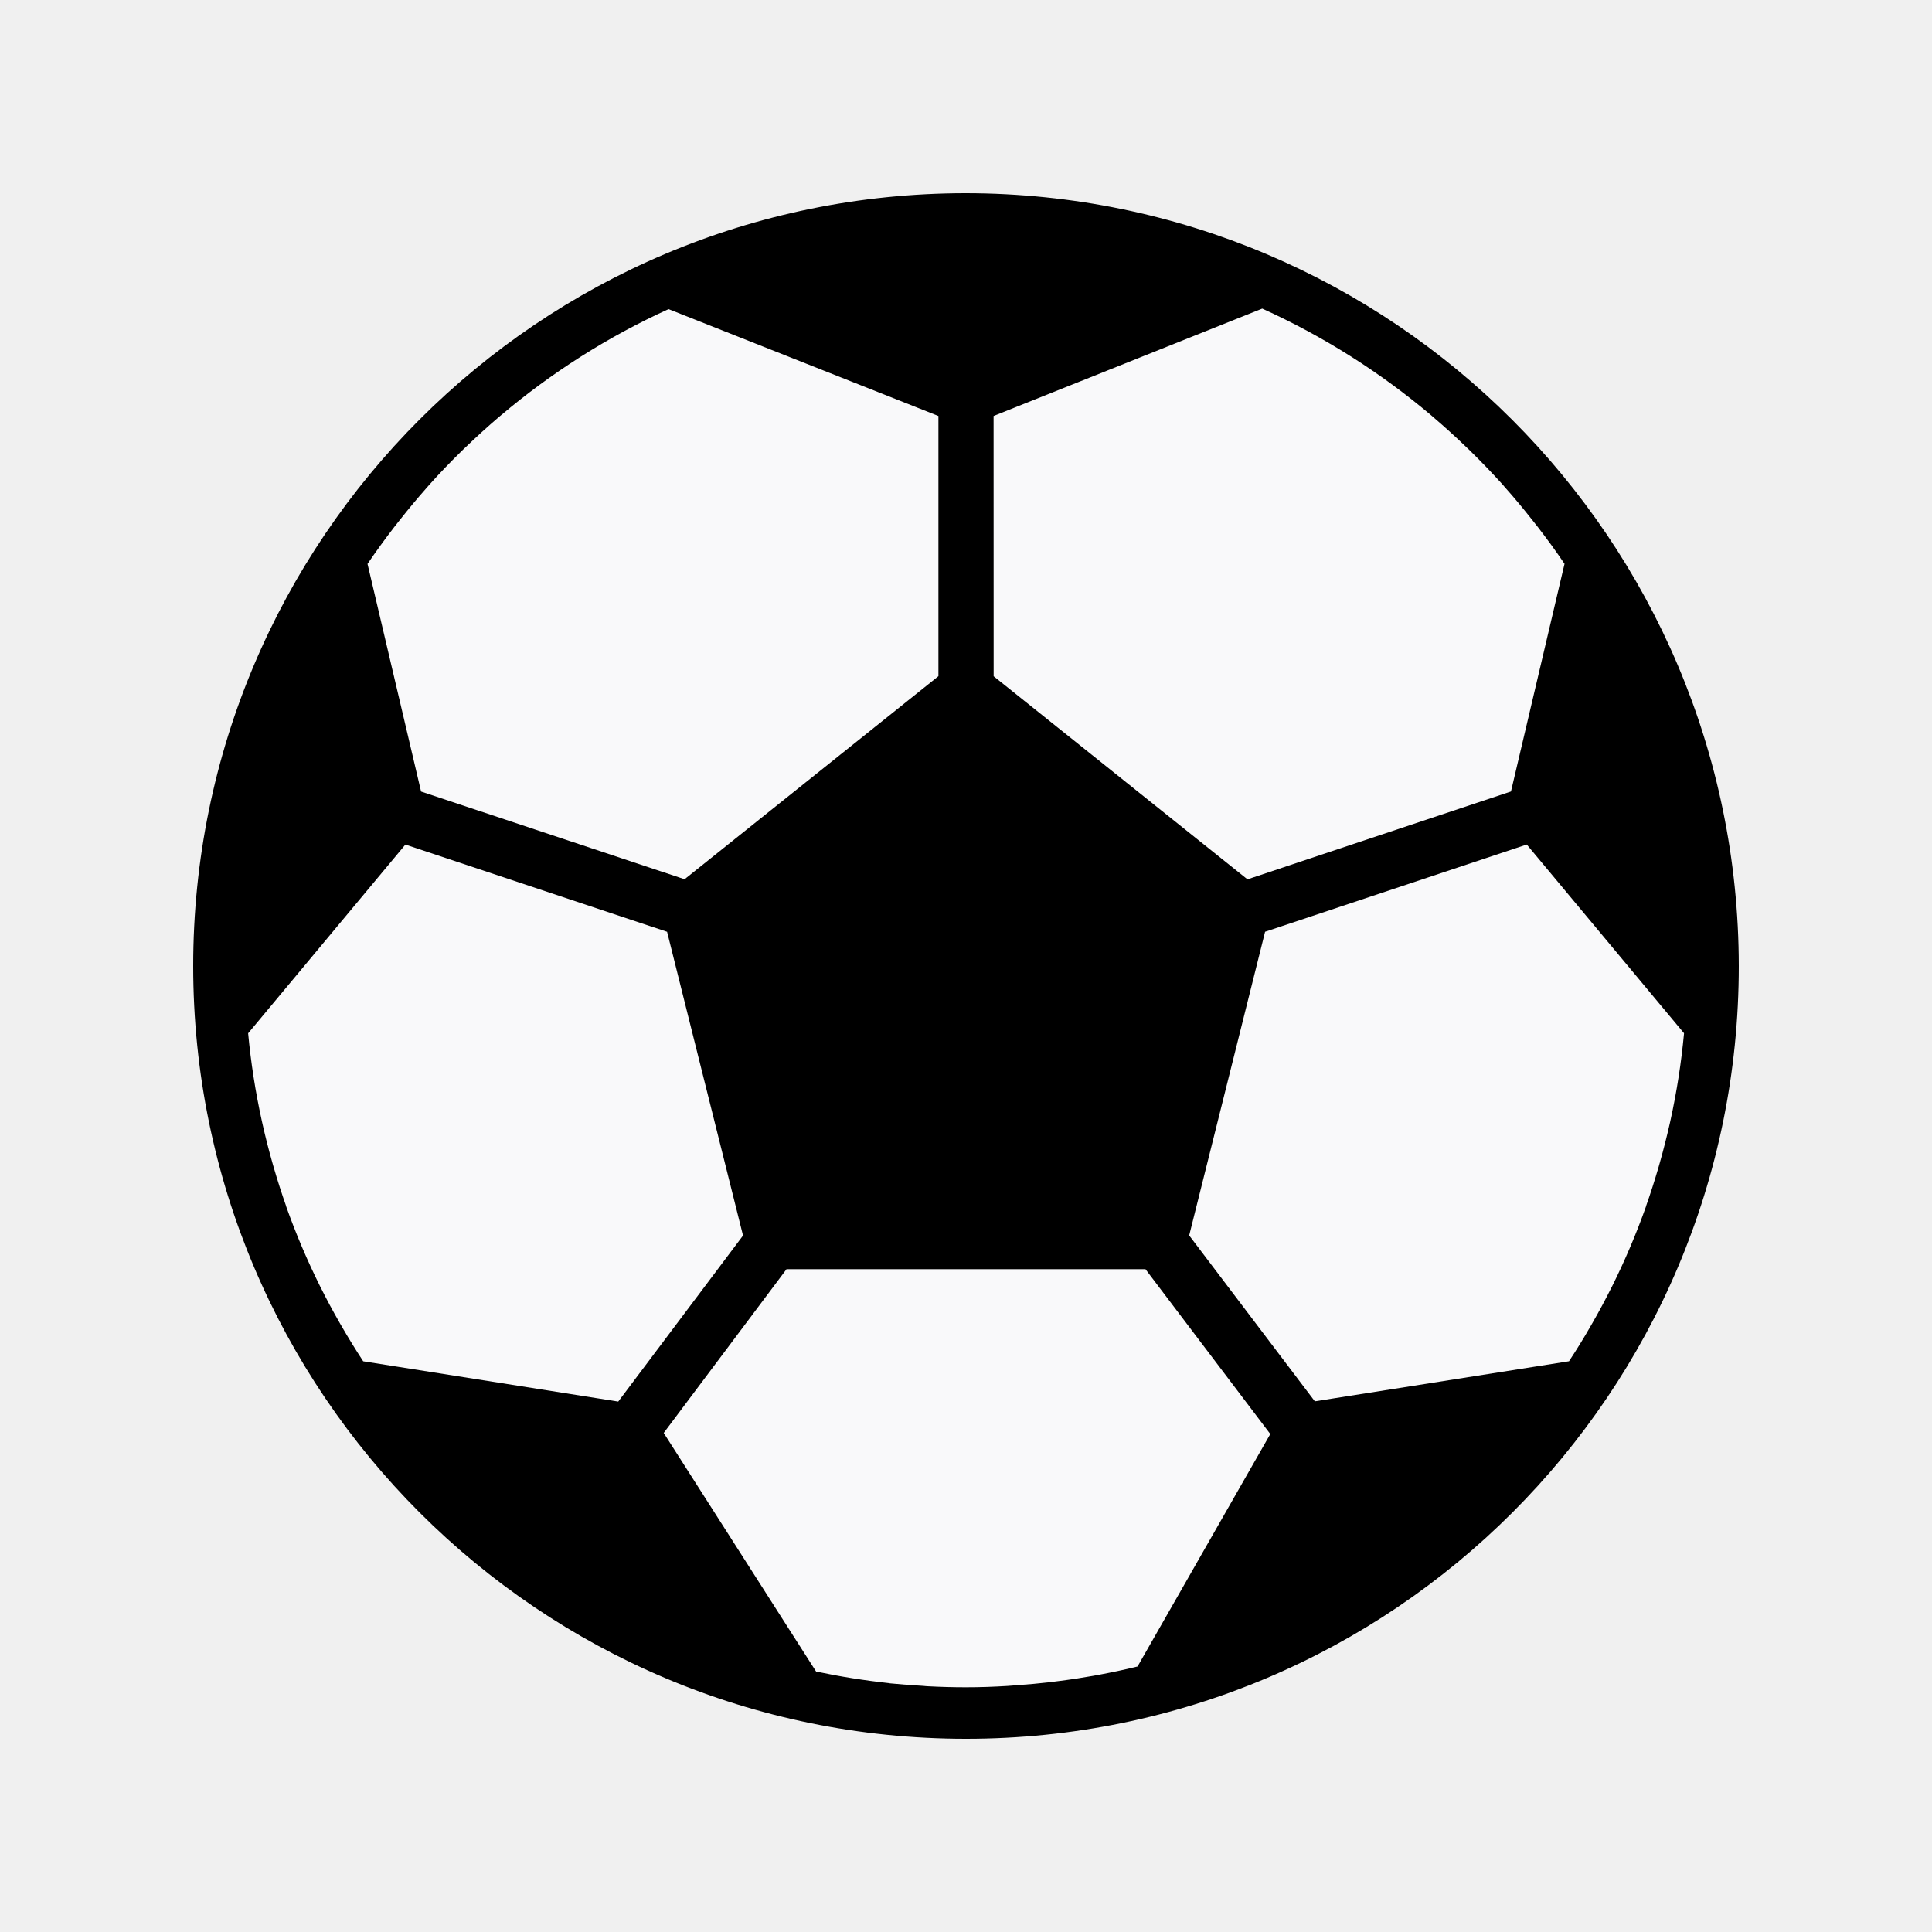
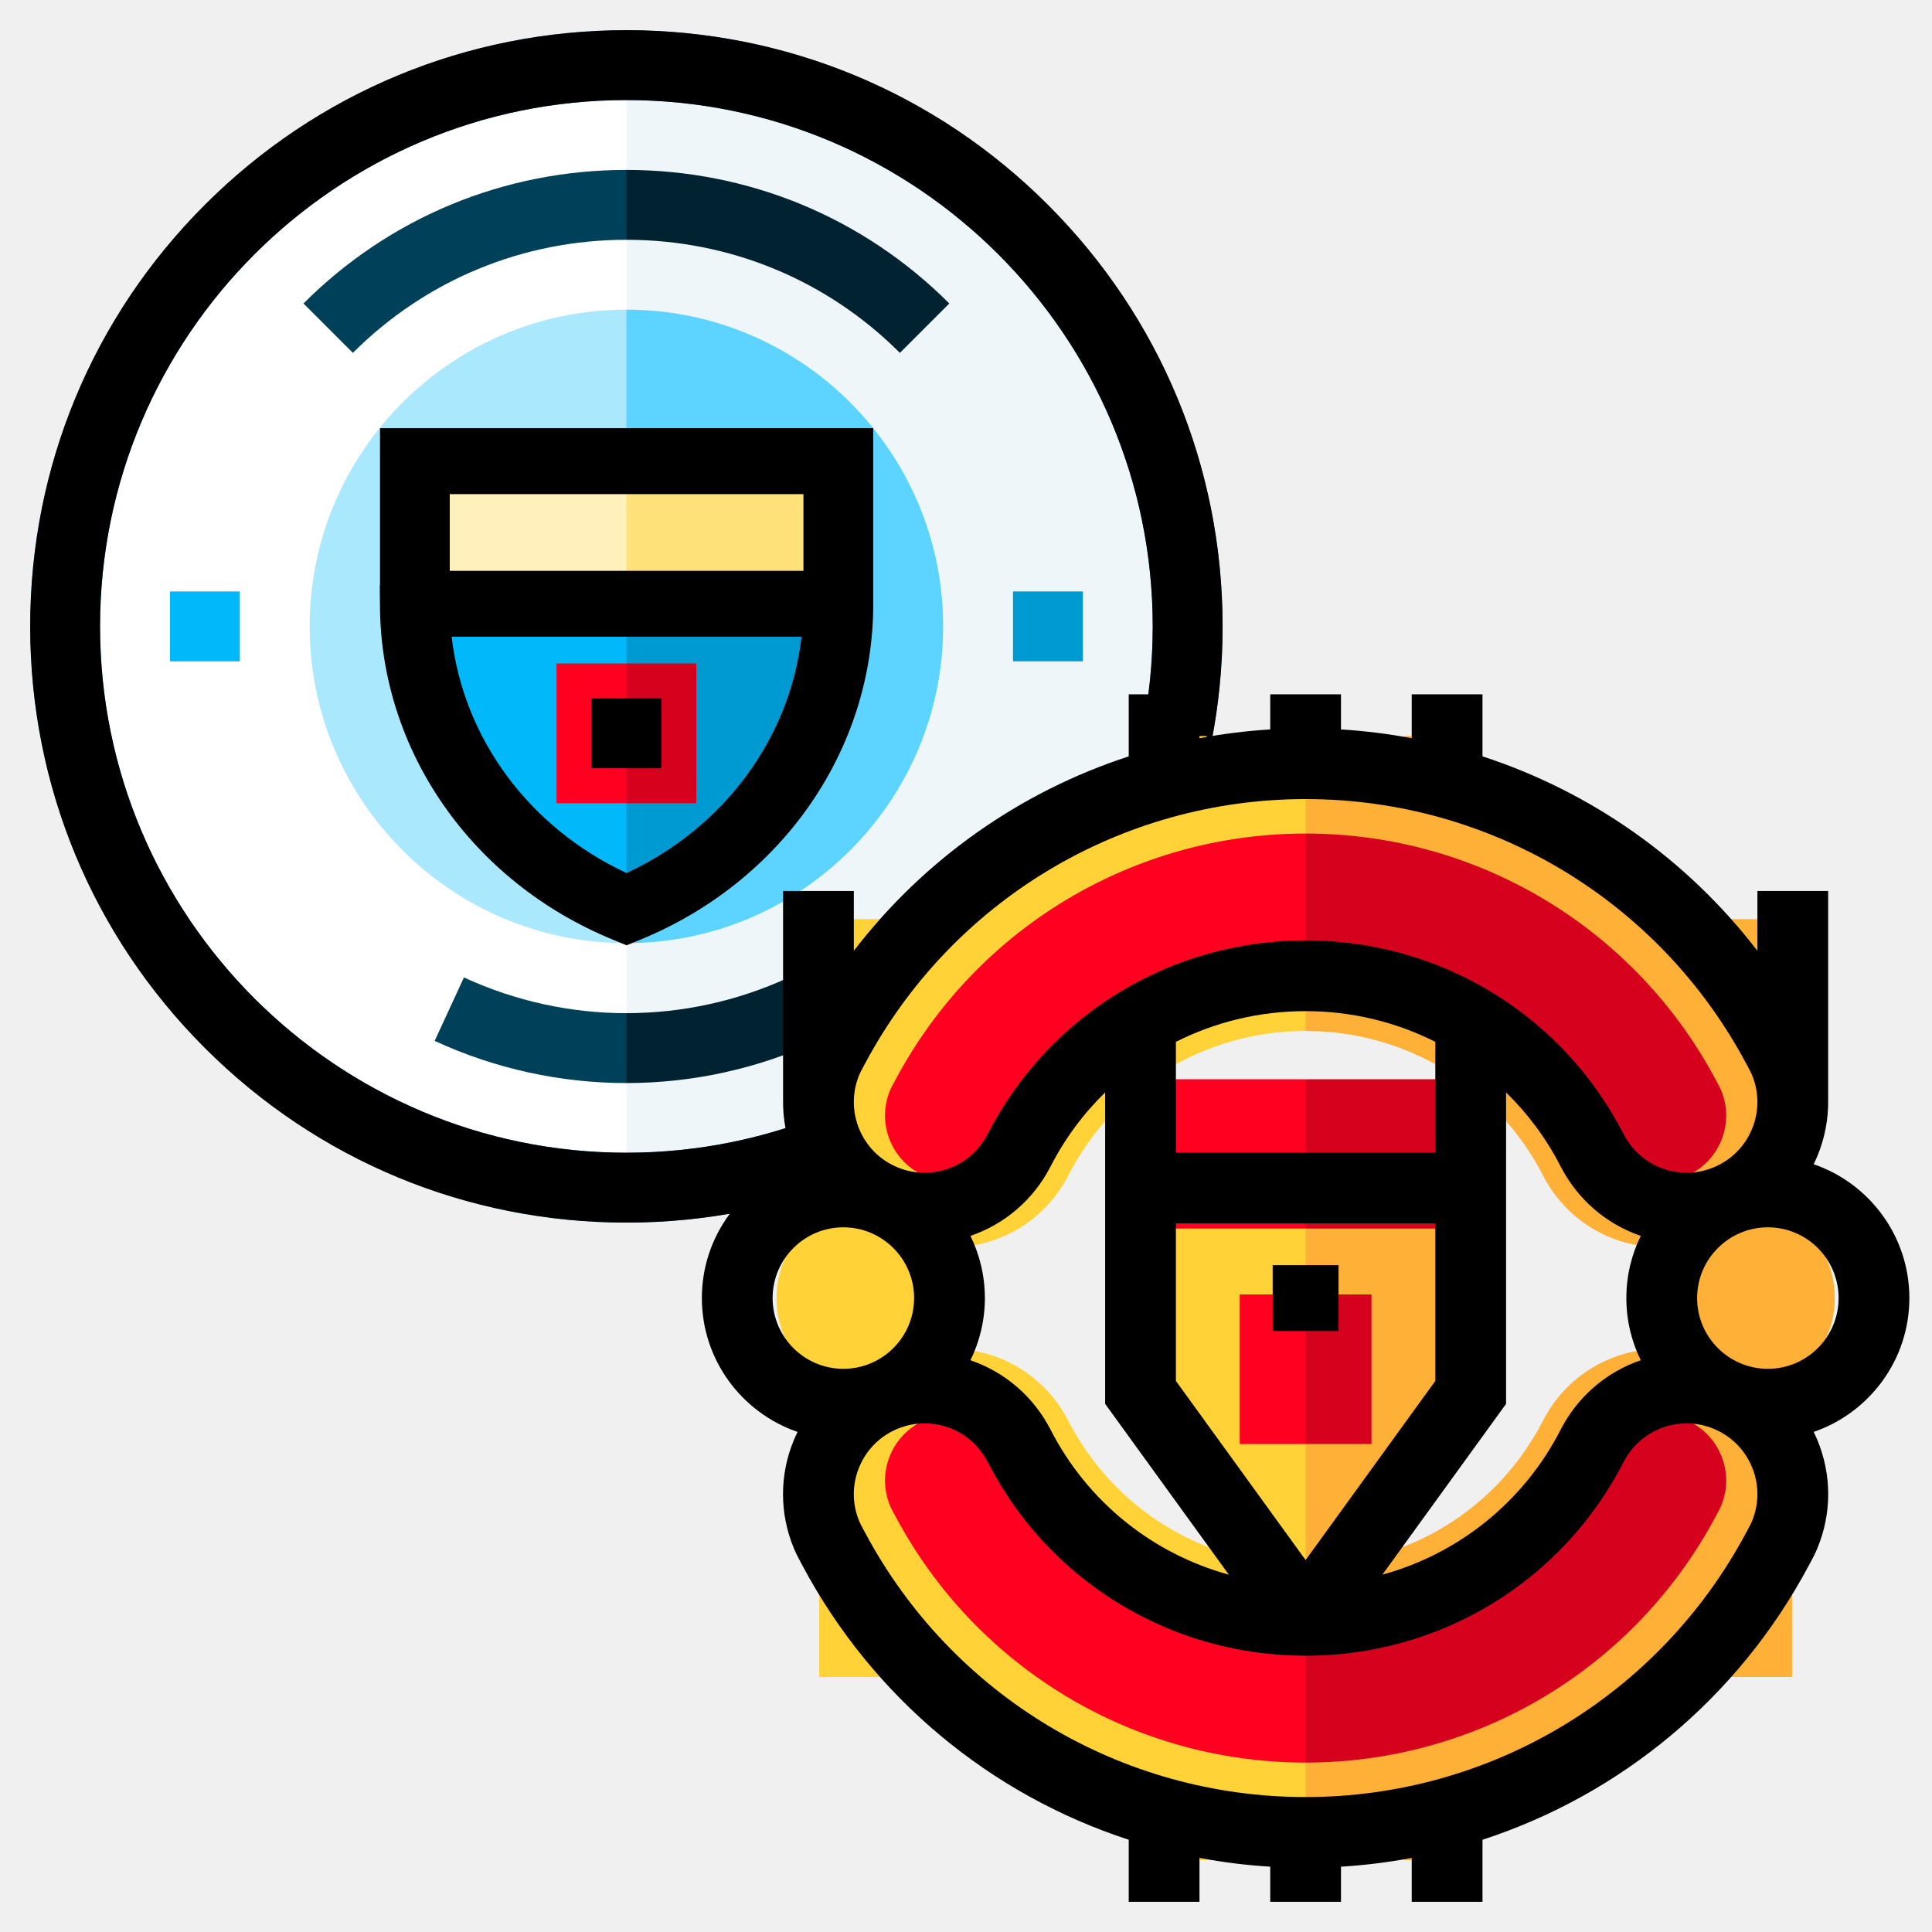
- <svg xmlns="http://www.w3.org/2000/svg" height="480pt" viewBox="0 0 480 480" width="480pt" version="1.1" id="svg4">
-   <defs id="defs8" />
-   <ellipse style="fill:#f9f9fa;fill-opacity:1;stroke:none;stroke-width:6.667;stroke-miterlimit:4;stroke-dasharray:none;stroke-opacity:1" id="path812" cx="240" cy="240" rx="184.068" ry="182.542" />
-   <path d="M 240,48 C 133.963,48 48,133.963 48,240 48,346.038 133.963,432 240,432 346.038,432 432,346.038 432,240 431.881,134.012 345.988,48.119 240,48 Z m 6.853,55.353 L 313.6,76.672 C 321.175,80.1 328.503,84.05 335.531,88.494 l 0.175,0.109 c 6.906,4.375 13.506,9.216 19.756,14.487 L 356,103.559 c 2.803,2.388 5.528,4.859 8.178,7.409 0.334,0.328 0.684,0.641 1.019,0.975 2.778,2.712 5.469,5.509 8.072,8.387 0.216,0.244 0.422,0.5 0.637,0.744 2.284,2.559 4.481,5.209 6.612,7.903 0.512,0.641 1.025,1.281 1.522,1.922 2.312,2.994 4.55,6.041 6.662,9.184 l -13.306,56.562 -65.466,21.825 -63.062,-50.459 z M 97.953,130.938 c 0.497,-0.641 1.003,-1.281 1.516,-1.919 2.106,-2.672 4.284,-5.278 6.534,-7.822 0.244,-0.269 0.469,-0.544 0.709,-0.812 2.587,-2.884 5.266,-5.678 8.041,-8.384 0.319,-0.312 0.637,-0.641 0.972,-0.928 2.628,-2.534 5.331,-4.991 8.109,-7.366 l 0.641,-0.537 c 6.194,-5.234 12.731,-10.044 19.569,-14.4 l 0.25,-0.159 C 151.281,84.175 158.562,80.231 166.094,76.8 l 67.053,26.553 v 64.641 l -63.066,50.45 -65.466,-21.784 -13.306,-56.562 c 2.131,-3.138 4.344,-6.178 6.644,-9.159 z m -7.713,207.272 c -1.881,-2.869 -3.681,-5.791 -5.397,-8.769 l -0.416,-0.719 c -1.706,-2.962 -3.322,-5.975 -4.844,-9.034 l -0.053,-0.097 C 76.325,313.153 73.509,306.528 71.103,299.75 v -0.062 c -1.137,-3.2 -2.175,-6.478 -3.134,-9.775 l -0.347,-1.216 c -0.878,-3.097 -1.675,-6.228 -2.388,-9.394 -0.062,-0.309 -0.141,-0.603 -0.203,-0.909 -1.572,-7.15 -2.7,-14.387 -3.381,-21.678 l 39.072,-46.884 65.013,21.669 18.869,75.469 -31.003,41.25 z m 192.378,75.825 c -3.2,0.794 -6.484,1.478 -9.769,2.094 -0.459,0.091 -0.928,0.166 -1.387,0.25 -2.797,0.5 -5.625,0.928 -8.459,1.278 -0.756,0.097 -1.506,0.2 -2.259,0.291 -2.631,0.306 -5.287,0.537 -7.95,0.728 -0.838,0.056 -1.666,0.141 -2.503,0.194 C 246.887,419.078 243.456,419.2 240,419.2 c -3.166,0 -6.312,-0.084 -9.441,-0.25 -0.378,0 -0.741,-0.062 -1.119,-0.091 -2.784,-0.159 -5.556,-0.369 -8.322,-0.637 L 220.8,418.163 c -6.059,-0.656 -12.084,-1.619 -18.047,-2.878 L 164.897,356.012 195.412,315.322 h 89.175 l 31.016,40.959 z M 415.016,278.4 c -0.066,0.306 -0.141,0.603 -0.206,0.909 -0.716,3.163 -1.512,6.294 -2.388,9.394 l -0.344,1.216 c -0.963,3.297 -1.997,6.562 -3.138,9.775 v 0.062 c -2.406,6.778 -5.219,13.403 -8.428,19.841 l -0.053,0.097 c -1.531,3.062 -3.144,6.075 -4.844,9.034 L 395.2,329.447 c -1.706,2.987 -3.503,5.903 -5.388,8.756 l -63.144,9.956 -31.219,-41.216 18.859,-75.45 65.013,-21.669 39.072,46.884 c -0.678,7.294 -1.806,14.537 -3.378,21.691 z m 0,0" id="path2" style="stroke-width:0.8" />
+ <svg xmlns="http://www.w3.org/2000/svg" version="1.1" id="Capa_1" x="0px" y="0px" viewBox="0 0 512 512" style="enable-background:new 0 0 512 512;" xml:space="preserve">
+   <defs id="defs93" />
+   <g id="g115" transform="matrix(1.053333,0,0,1.053333,8,8)">
+     <g id="g36-3" />
+     <g id="g44-8" />
+     <g id="g985" transform="scale(0.5859375)">
+       <g id="g109">
+         <path style="fill:#007caa" d="M 256,0 99.265,256 256,512 C 397.159,512 512,397.159 512,256 512,114.841 397.159,0 256,0 Z" id="path2-2" />
+         <path style="fill:#009ad2" d="M 0,256 C 0,397.159 114.841,512 256,512 V 0 C 114.841,0 0,114.841 0,256 Z" id="path4" />
+         <path style="fill:#eff6f9" d="M 256,30 117.633,256 256,482 C 380.617,482 482,380.617 482,256 482,131.383 380.617,30 256,30 Z" id="path6" />
+         <path style="fill:#ffffff" d="m 30,256 c 0,124.617 101.383,226 226,226 V 30 C 131.383,30 30,131.383 30,256 Z" id="path8" />
+         <path style="fill:#5cd4ff" d="M 256,120 172.735,256 256,392 c 74.991,0 136,-61.009 136,-136 0,-74.991 -61.009,-136 -136,-136 z" id="path10" />
+         <path style="fill:#aae8fd" d="m 120,256 c 0,74.991 61.009,136 136,136 V 120 c -74.991,0 -136,61.009 -136,136 z" id="path12-7" />
+         <polygon style="fill:#ffe17a" points="226,283.317 362,238.317 362,170.9 256,170.9 " id="polygon14" />
+         <path style="fill:#fff0bc" d="M 256,170.9 H 150 c 0,0 0.01,66.884 0.015,67.417 l 105.985,45 z" id="path16" />
+         <path style="fill:#009ad2" d="m 256,238.317 -45,76.841 45,76.842 5.978,-2.598 C 322.25,363.211 361.373,304.028 362,238.317 Z" id="path18" />
+         <g id="g24-0">
+           <path style="fill:#00b8fa" d="m 150.015,238.317 c 0.627,65.712 39.736,124.895 100.007,151.085 L 256,392 V 238.317 Z" id="path20" />
+           <rect x="60" y="241" style="fill:#00b8fa" width="30" height="30" id="rect22-9" />
+         </g>
+         <rect x="422" y="241" style="fill:#009ad2" width="30" height="30" id="rect26-3" />
+         <path style="fill:#012231" d="M 394.653,117.347 C 357.672,80.366 308.431,60 256,60 l -15,15 15,15 c 44.417,0 86.125,17.246 117.44,48.56 z" id="path28-4" />
+         <path style="fill:#014059" d="M 117.347,117.347 138.56,138.56 C 169.875,107.246 211.583,90 256,90 V 60 c -52.431,0 -101.672,20.366 -138.653,57.347 z" id="path30-9" />
+         <path style="fill:#012231" d="m 338.32,433.979 -12.568,-27.24 C 303.588,416.965 279.794,422.078 256,422.078 l -15,15.004 15,15 c 28.078,0 56.166,-6.036 82.32,-18.103 z" id="path32-6" />
+         <path style="fill:#014059" d="m 173.679,433.979 c 26.161,12.07 54.237,18.104 82.321,18.104 v -30.004 c -23.794,0 -47.588,-5.113 -69.753,-15.339 z" id="path34-0" />
+         <polygon style="fill:#d5011d" points="286,271.915 256,271.915 241,301.915 256,331.915 286,331.915 " id="polygon36" />
+         <rect x="226" y="271.92" style="fill:#ff0021" width="30" height="60" id="rect38" />
+         <g id="g40-6" />
+         <g id="g42-1" />
+         <g id="g44" />
+         <g id="g46-5" />
+         <g id="g48" />
+         <g id="g50" />
+         <g id="g52" />
+         <g id="g54" />
+         <g id="g56" />
+         <g id="g58" />
+         <g id="g60-0" />
+         <g id="g62-2" />
+         <g id="g64-9" />
+         <g id="g66-0" />
+         <g id="g68-6" />
+       </g>
+       <g id="g6-6">
+         <g id="g4-5">
+           <path d="M 437.02,74.98 C 388.667,26.629 324.38,0 256,0 187.62,0 123.333,26.629 74.98,74.98 26.629,123.333 0,187.62 0,256 0,324.38 26.629,388.667 74.98,437.02 123.333,485.371 187.62,512 256,512 324.38,512 388.667,485.371 437.02,437.02 485.371,388.667 512,324.38 512,256 512,187.62 485.371,123.333 437.02,74.98 Z M 256,482 C 131.383,482 30,380.617 30,256 30,131.383 131.383,30 256,30 380.617,30 482,131.383 482,256 482,380.617 380.617,482 256,482 Z" id="path2-3" />
+         </g>
+       </g>
+       <g id="g24-2" transform="matrix(0.9991249,0,0,0.9433962,0.316784,21.46415)">
+         <g id="g22-5">
+           <path d="m 150,158.402 v 80.07 c 0,66.351 39.261,126.284 100.022,152.687 l 5.978,2.598 5.978,-2.598 C 322.739,364.755 362,304.822 362,238.472 v -80.07 z M 256,360.874 C 214.059,340.197 185.832,299.506 180.809,253.317 H 331.191 C 326.168,299.506 297.941,340.196 256,360.874 Z M 332,223.317 H 180 v -34.915 h 152 z" id="path20-1" />
+         </g>
+       </g>
+       <g id="g30-2">
+         <g id="g28-4">
+           <rect x="241" y="286.92" width="30" height="30" id="rect26-8" />
+         </g>
+       </g>
+     </g>
+     <g id="g46-2" />
+     <g id="g48-3" />
+     <g id="g50-4" />
+     <g id="g52-4" />
+     <g id="g54-2" />
+     <g id="g56-4" />
+     <g id="g58-6" />
+     <g id="g60-9" />
+     <g id="g62-9" />
+     <g id="g64-93" />
+     <g id="g66-7" />
+     <g id="g68-8" />
+     <g id="g70-6" />
+     <g id="g72-5" />
+   </g>
+   <g id="g228" transform="matrix(0.5818182,0,0,0.5818182,197.0545,195.0545)">
+     <polygon style="fill:#d5011d" points="326,224.34 226,269.34 256,156.327 326,156.327 " id="polygon2" />
+     <polygon style="fill:#ff0021" points="256,269.34 186,224.34 186,156.327 256,156.327 " id="polygon4" />
+     <polygon style="fill:#ffb037" points="326,318.91 256,377.663 226,301.001 256,224.34 326,224.34 " id="polygon6" />
+     <polygon style="fill:#ffd237" points="256,377.663 186,318.91 186,224.34 256,224.34 " id="polygon8" />
+     <polygon style="fill:#d5011d" points="256,322.483 241,288.412 256,254.34 286,254.34 286,322.483 " id="polygon10" />
+     <path style="fill:#ffd237" d="m 60,301 c -24.813,0 -45,-20.187 -45,-45 0,-24.813 20.187,-45 45,-45 24.813,0 45,20.187 45,45 0,24.813 -20.187,45 -45,45 z" id="path12" />
+     <path style="fill:#ffb037" d="m 452,301 c -24.813,0 -45,-20.187 -45,-45 0,-24.813 20.187,-45 45,-45 24.813,0 45,20.187 45,45 0,24.813 -20.187,45 -45,45 z" id="path14" />
+     <rect x="34.437" y="83.4" style="fill:#ffd237" width="30" height="90" id="rect16" />
+     <rect x="447.57" y="83.4" style="fill:#ffb037" width="30" height="90" id="rect18" />
+     <g id="g24">
+       <rect x="241" style="fill:#ffd237" width="30" height="29.42" id="rect20" y="0" />
+       <rect x="181" style="fill:#ffd237" width="30" height="37.458" id="rect22" y="0" />
+     </g>
+     <rect x="301" style="fill:#ffb037" width="30" height="37.458" id="rect26" y="0" />
+     <path style="fill:#ff0021" d="m 55.921,149.576 c -1.049,1.969 -2.175,3.931 -3.054,6.055 -9.511,22.961 1.393,49.285 24.354,58.795 21.843,9.047 46.679,-0.405 57.295,-21.082 22.599,-44.019 68.592,-74.005 121.485,-74.005 l 30,-44.959 L 256,29.42 c -86.67,0 -161.972,48.663 -200.079,120.156 z" id="path28" />
+     <path style="fill:#d5011d" d="m 459.133,155.63 c -0.88,-2.124 -2.005,-4.086 -3.054,-6.055 C 417.972,78.083 342.67,29.42 256,29.42 v 89.917 c 52.893,0 98.886,29.987 121.485,74.005 10.616,20.678 35.452,30.13 57.295,21.082 22.96,-9.509 33.864,-35.833 24.353,-58.794 z" id="path30" />
+     <path style="fill:#ffb037" d="m 472.992,149.894 c -1.005,-2.429 -2.119,-4.49 -3.103,-6.308 l -0.573,-1.065 C 427.199,63.505 345.461,14.42 256,14.42 l -15,15 15,15 c 78.355,0 149.949,42.997 186.841,112.209 l 0.66,1.226 c 0.699,1.293 1.36,2.515 1.773,3.515 3.066,7.403 3.066,15.558 0,22.961 -3.066,7.403 -8.832,13.169 -16.235,16.236 -3.672,1.521 -7.519,2.292 -11.437,2.292 -11.333,-0.001 -21.592,-6.272 -26.774,-16.367 C 364.812,135.817 313.149,104.337 256,104.337 l -15,15 15,15 c 45.849,0 87.285,25.234 108.141,65.856 10.343,20.147 30.827,32.664 53.457,32.666 7.882,0 15.593,-1.54 22.922,-4.575 14.807,-6.133 26.339,-17.666 32.472,-32.472 6.133,-14.806 6.132,-31.116 0,-45.918 z" id="path32" />
+     <g id="g38">
+       <path style="fill:#ffd237" d="m 121.171,186.492 c -5.183,10.095 -15.44,16.367 -26.77,16.367 -3.92,0 -7.769,-0.771 -11.44,-2.292 -7.403,-3.066 -13.169,-8.833 -16.236,-16.236 -3.067,-7.403 -3.066,-15.558 0.001,-22.962 0.413,-0.998 1.075,-2.221 1.775,-3.517 l 0.657,-1.221 C 106.051,87.417 177.645,44.42 256,44.42 v -30 c -89.461,0 -171.199,49.085 -213.317,128.101 l -0.571,1.062 c -0.983,1.818 -2.098,3.879 -3.103,6.306 -6.134,14.806 -6.134,31.115 0,45.922 6.133,14.807 17.665,26.339 32.472,32.472 7.33,3.036 15.041,4.575 22.92,4.575 22.63,0 43.115,-12.517 53.458,-32.666 C 168.713,159.57 210.151,134.336 256,134.336 v -30 c -57.15,0.001 -108.813,31.481 -134.829,82.156 z" id="path34" />
+       <rect x="34.437" y="338.6" style="fill:#ffd237" width="30" height="90" id="rect36" />
+     </g>
+     <rect x="447.57" y="338.6" style="fill:#ffb037" width="30" height="90" id="rect40" />
+     <g id="g46">
+       <rect x="241" y="482.58" style="fill:#ffd237" width="30" height="29.42" id="rect42" />
+       <rect x="181" y="474.54" style="fill:#ffd237" width="30" height="37.458" id="rect44" />
+     </g>
+     <rect x="301" y="474.54" style="fill:#ffb037" width="30" height="37.458" id="rect48" />
+     <path style="fill:#ff0021" d="m 55.921,362.424 c -1.049,-1.969 -2.175,-3.931 -3.054,-6.055 -9.511,-22.961 1.393,-49.285 24.354,-58.795 21.843,-9.047 46.679,0.405 57.295,21.082 22.599,44.019 68.592,74.005 121.485,74.005 l 30,44.959 -30,44.959 C 169.33,482.58 94.028,433.917 55.921,362.424 Z" id="path50" />
+     <path style="fill:#d5011d" d="m 459.133,356.37 c -0.88,2.124 -2.005,4.086 -3.054,6.055 C 417.972,433.917 342.67,482.58 256,482.58 v -89.917 c 52.893,0 98.886,-29.987 121.485,-74.005 10.616,-20.678 35.452,-30.13 57.295,-21.082 22.96,9.509 33.864,35.833 24.353,58.794 z" id="path52" />
+     <path style="fill:#ffb037" d="m 472.992,362.106 c -1.005,2.429 -2.119,4.49 -3.103,6.308 l -0.573,1.065 C 427.199,448.495 345.461,497.58 256,497.58 l -15,-15 15,-15 c 78.355,0 149.949,-42.997 186.841,-112.209 l 0.66,-1.226 c 0.699,-1.293 1.36,-2.515 1.773,-3.515 3.066,-7.403 3.066,-15.558 0,-22.961 -3.066,-7.403 -8.832,-13.169 -16.235,-16.236 -3.672,-1.521 -7.519,-2.292 -11.437,-2.292 -11.333,10e-4 -21.592,6.272 -26.774,16.367 -26.016,50.675 -77.679,82.155 -134.828,82.155 l -15,-15 15,-15 c 45.849,0 87.285,-25.234 108.141,-65.856 10.343,-20.147 30.827,-32.664 53.457,-32.666 7.882,0 15.593,1.54 22.922,4.575 14.807,6.133 26.339,17.666 32.472,32.472 6.133,14.806 6.132,31.116 0,45.918 z" id="path54" />
+     <path style="fill:#ffd237" d="m 121.171,325.508 c -5.183,-10.095 -15.44,-16.367 -26.77,-16.367 -3.92,0 -7.769,0.771 -11.44,2.292 -7.403,3.066 -13.169,8.833 -16.236,16.236 -3.067,7.403 -3.066,15.558 0.001,22.962 0.413,0.998 1.075,2.221 1.775,3.517 l 0.657,1.221 C 106.051,424.583 177.645,467.58 256,467.58 v 30 c -89.461,0 -171.199,-49.085 -213.317,-128.101 l -0.571,-1.062 c -0.983,-1.818 -2.098,-3.879 -3.103,-6.306 -6.134,-14.806 -6.134,-31.115 0,-45.922 6.133,-14.807 17.665,-26.339 32.472,-32.472 7.33,-3.036 15.041,-4.575 22.92,-4.575 22.63,0 43.115,12.517 53.458,32.666 20.854,40.622 62.292,65.856 108.141,65.856 v 30 C 198.85,407.663 147.187,376.183 121.171,325.508 Z" id="path56" />
+     <rect x="226" y="254.34" style="fill:#ff0021" width="30" height="68.14" id="rect58" />
+     <g id="g60">
+ </g>
+     <g id="g62">
+ </g>
+     <g id="g64">
+ </g>
+     <g id="g66">
+ </g>
+     <g id="g68">
+ </g>
+     <g id="g70">
+ </g>
+     <g id="g72">
+ </g>
+     <g id="g74">
+ </g>
+     <g id="g76">
+ </g>
+     <g id="g78">
+ </g>
+     <g id="g80">
+ </g>
+     <g id="g82">
+ </g>
+     <g id="g84">
+ </g>
+     <g id="g86">
+ </g>
+     <g id="g88">
+ </g>
+     <g id="g6" transform="matrix(1.074219,0,0,1.074219,-18.99999,-18.99999)">
+       <g id="g4">
+         <path d="m 512,256 c 0,-26.285 -16.997,-48.661 -40.572,-56.754 0.55,-1.126 1.079,-2.267 1.563,-3.435 3.177,-7.669 4.693,-15.741 4.579,-23.798 V 83.402 h -30 v 25.363 C 417.728,69.905 377.015,41.307 331,26.312 V 0 H 301 V 18.622 C 291.157,16.765 281.141,15.516 271,14.89 V 0 h -30 v 14.89 c -10.141,0.625 -20.157,1.875 -30,3.732 V 0 H 181 V 26.312 C 134.989,41.305 94.279,69.9 64.437,108.755 V 83.402 h -30 v 88.287 c -0.16,8.165 1.352,16.35 4.571,24.122 0.484,1.168 1.013,2.308 1.563,3.435 C 16.997,207.339 0,229.715 0,256 c 0,26.285 16.997,48.66 40.572,56.754 -0.55,1.126 -1.079,2.266 -1.563,3.434 -6.133,14.807 -6.133,31.116 0,45.92 1.006,2.429 2.121,4.491 3.104,6.31 l 0.571,1.062 C 72.605,425.613 122.524,466.633 181,485.688 V 512 h 30 v -18.622 c 9.843,1.857 19.859,3.106 30,3.732 V 512 h 30 v -14.89 c 10.141,-0.625 20.157,-1.875 30,-3.732 V 512 h 30 v -26.312 c 58.476,-19.055 108.396,-60.075 138.317,-116.209 l 0.571,-1.062 c 0.983,-1.819 2.099,-3.881 3.103,-6.307 6.133,-14.807 6.133,-31.115 0,-45.922 -0.484,-1.168 -1.013,-2.308 -1.563,-3.434 C 495.003,304.66 512,282.285 512,256 Z M 64.437,172.361 c 0.062,-3.726 0.819,-7.445 2.289,-10.992 0.413,-0.998 1.075,-2.221 1.775,-3.517 l 0.657,-1.221 C 106.051,87.417 177.645,44.42 256,44.42 c 78.355,0 149.949,42.997 186.841,112.21 l 0.66,1.226 c 0.699,1.293 1.36,2.515 1.773,3.515 1.512,3.651 2.275,7.486 2.296,11.322 v 0.317 c -0.021,3.836 -0.783,7.671 -2.296,11.322 -3.066,7.403 -8.832,13.169 -16.235,16.236 -3.672,1.521 -7.519,2.292 -11.437,2.292 -11.333,-0.001 -21.592,-6.272 -26.774,-16.367 C 364.812,135.818 313.149,104.338 256,104.338 c -57.15,0 -108.813,31.48 -134.829,82.155 -5.183,10.095 -15.44,16.367 -26.77,16.367 -3.92,0 -7.769,-0.771 -11.44,-2.292 -7.403,-3.066 -13.169,-8.833 -16.236,-16.236 -1.469,-3.546 -2.226,-7.264 -2.288,-10.99 z m 333.682,110.005 c -14.475,4.937 -26.723,15.307 -33.978,29.44 -15.763,30.704 -43.289,52.607 -75.586,61.477 L 341,300.861 V 168.803 c 9.196,8.992 17.051,19.529 23.141,31.39 7.255,14.132 19.503,24.502 33.979,29.44 -3.914,7.964 -6.12,16.911 -6.12,26.367 0,9.456 2.206,18.403 6.119,26.366 z M 113.881,229.634 c 14.475,-4.937 26.723,-15.307 33.978,-29.44 6.089,-11.861 13.944,-22.398 23.141,-31.391 v 132.058 l 52.446,72.422 c -32.298,-8.87 -59.824,-30.773 -75.587,-61.477 -7.256,-14.133 -19.504,-24.503 -33.978,-29.44 3.913,-7.963 6.119,-16.91 6.119,-26.366 0,-9.456 -2.206,-18.403 -6.119,-26.366 z M 201,291.139 v -66.802 h 110 v 66.802 l -55,75.949 z m 0,-96.802 v -46.976 c 16.696,-8.418 35.443,-13.024 55,-13.024 19.557,0 38.304,4.605 55,13.024 v 46.976 z M 30,256 c 0,-16.542 13.458,-30 30,-30 16.542,0 30,13.458 30,30 0,16.542 -13.458,30 -30,30 -16.542,0 -30,-13.458 -30,-30 z m 415.273,94.633 c -0.413,0.997 -1.074,2.219 -1.774,3.514 l -0.657,1.222 C 405.949,424.583 334.355,467.58 256,467.58 177.645,467.58 106.051,424.583 69.159,355.371 l -0.656,-1.22 c -0.701,-1.296 -1.363,-2.521 -1.777,-3.521 -3.066,-7.403 -3.066,-15.557 0,-22.96 3.066,-7.403 8.833,-13.169 16.236,-16.236 3.671,-1.521 7.521,-2.292 11.44,-2.292 11.33,0 21.587,6.271 26.77,16.366 26.016,50.675 77.68,82.155 134.829,82.155 57.149,0 108.813,-31.48 134.828,-82.155 5.184,-10.095 15.441,-16.367 26.771,-16.367 3.92,0 7.769,0.771 11.44,2.292 7.403,3.067 13.169,8.833 16.235,16.236 3.066,7.403 3.066,15.557 -0.002,22.964 z M 452,286 c -16.542,0 -30,-13.458 -30,-30 0,-16.542 13.458,-30 30,-30 16.542,0 30,13.458 30,30 0,16.542 -13.458,30 -30,30 z" id="path2" />
+       </g>
+     </g>
+     <g id="g12" transform="translate(0,-13.34)">
+       <g id="g10">
+         <rect x="241" y="254.34" width="30" height="30" id="rect8" />
+       </g>
+     </g>
+     <g id="g14" transform="translate(184.3916,302.5455)" />
+     <g id="g16" transform="translate(184.3916,302.5455)" />
+     <g id="g18" transform="translate(184.3916,302.5455)" />
+     <g id="g20" transform="translate(184.3916,302.5455)" />
+     <g id="g22" transform="translate(184.3916,302.5455)" />
+     <g id="g24-6" transform="translate(184.3916,302.5455)" />
+     <g id="g26" transform="translate(184.3916,302.5455)" />
+     <g id="g28" transform="translate(184.3916,302.5455)" />
+     <g id="g30" transform="translate(184.3916,302.5455)" />
+     <g id="g32" transform="translate(184.3916,302.5455)" />
+     <g id="g34" transform="translate(184.3916,302.5455)" />
+     <g id="g36" transform="translate(184.3916,302.5455)" />
+     <g id="g38-9" transform="translate(184.3916,302.5455)" />
+     <g id="g40" transform="translate(184.3916,302.5455)" />
+     <g id="g42" transform="translate(184.3916,302.5455)" />
+   </g>
</svg>
